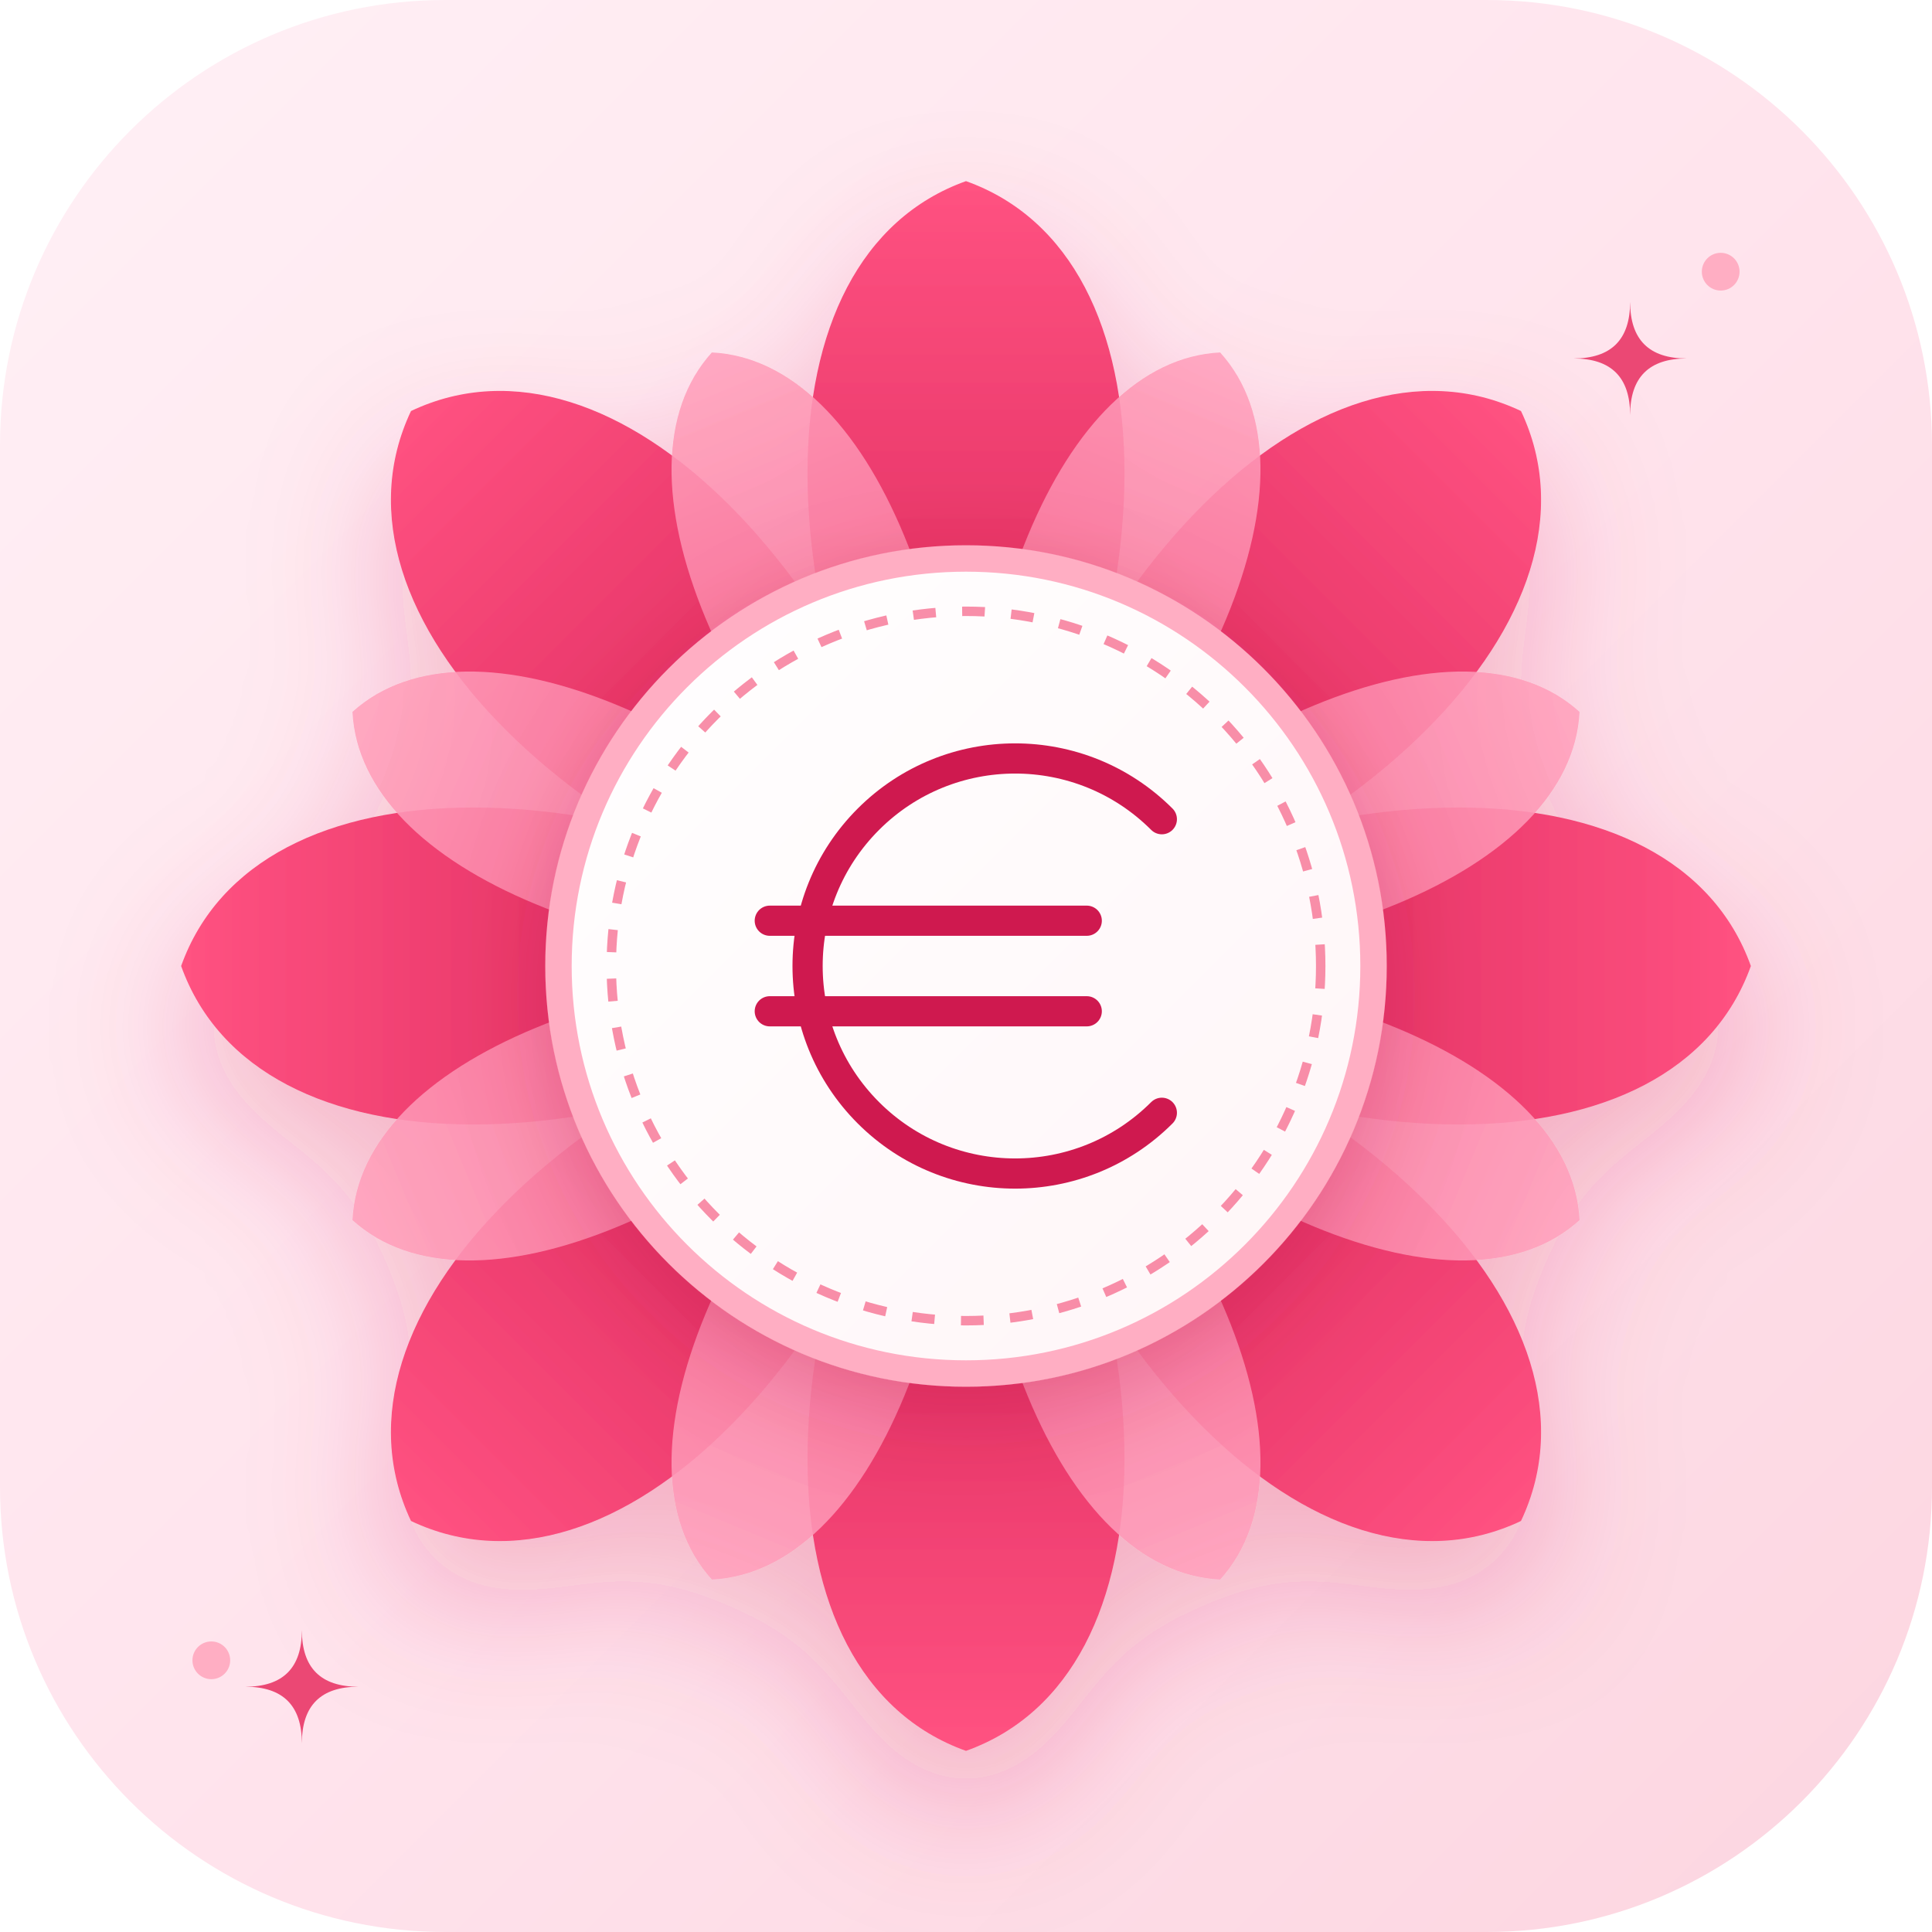
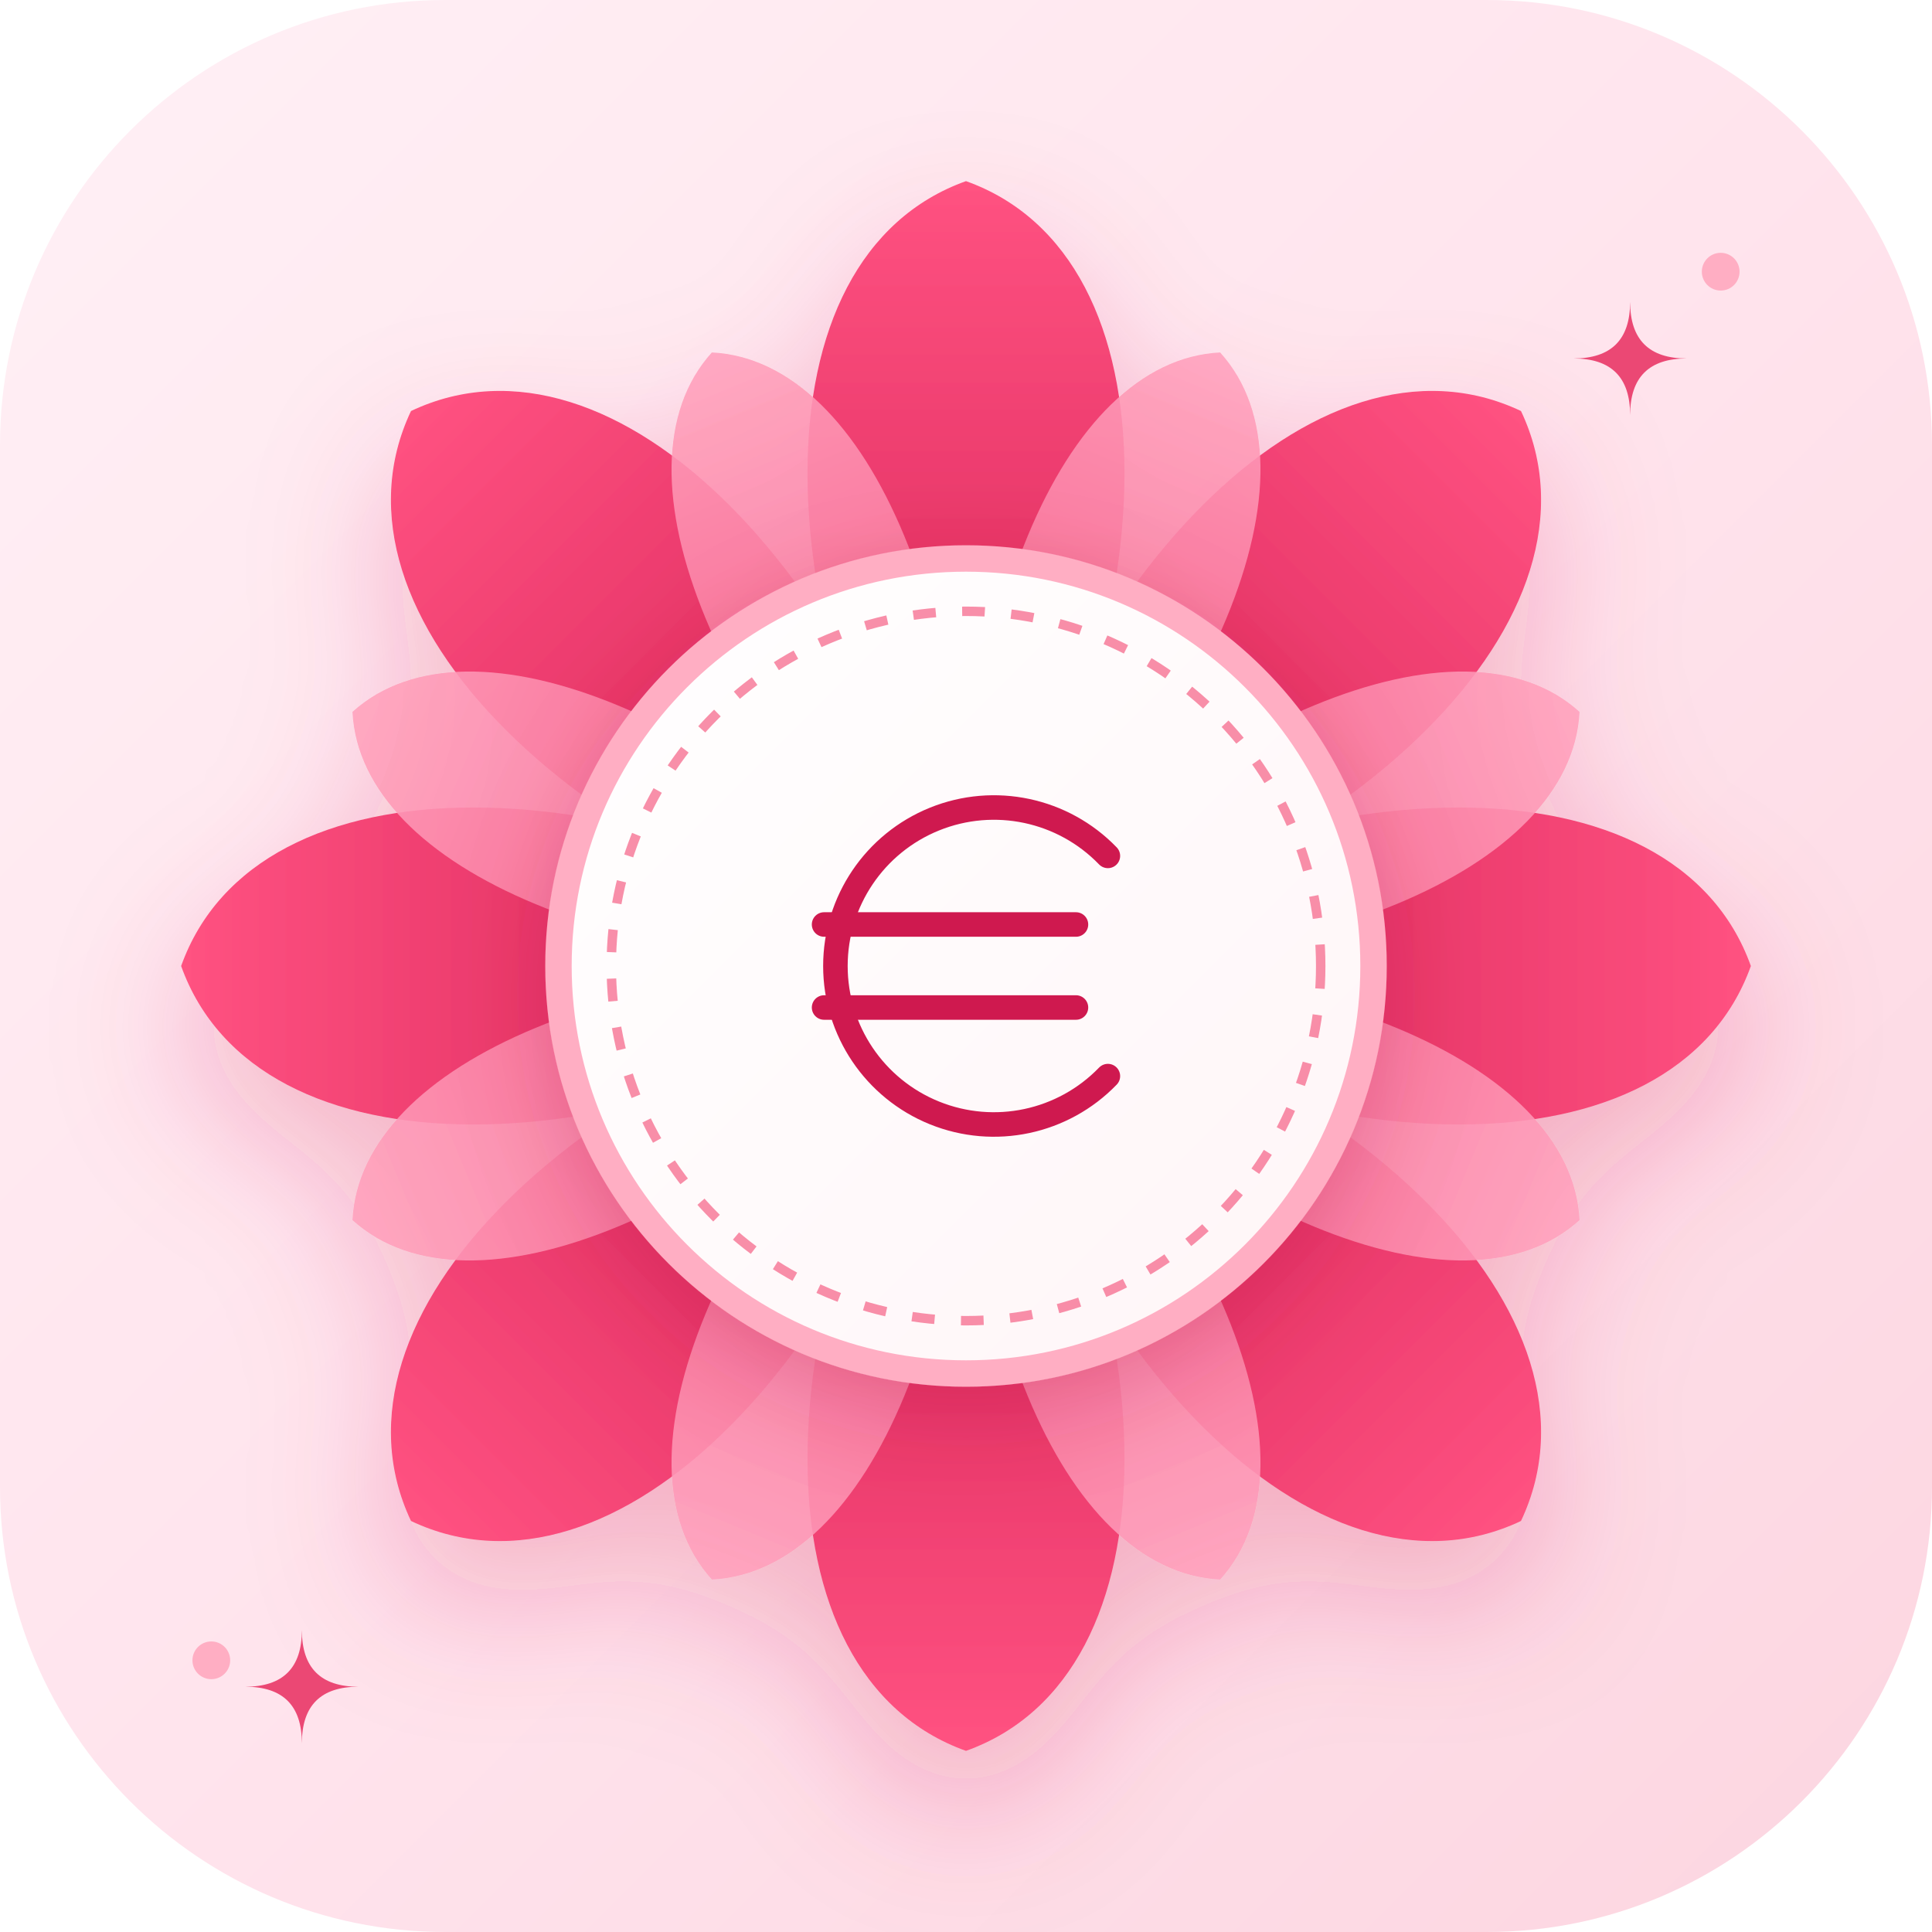
<svg xmlns="http://www.w3.org/2000/svg" viewBox="0 0 512 512" width="100%" height="100%">
  <defs>
    <linearGradient id="bgGrad" x1="0%" y1="0%" x2="100%" y2="100%">
      <stop offset="0%" stop-color="#FFF0F5" />
      <stop offset="50%" stop-color="#FFE4ED" />
      <stop offset="100%" stop-color="#FCD5E0" />
    </linearGradient>
    <linearGradient id="petalGrad" x1="0%" y1="0%" x2="0%" y2="100%">
      <stop offset="0%" stop-color="#FF5281" />
      <stop offset="100%" stop-color="#CF194F" />
    </linearGradient>
    <linearGradient id="petalLightGrad" x1="0%" y1="0%" x2="0%" y2="100%">
      <stop offset="0%" stop-color="#FFA1BD" />
      <stop offset="100%" stop-color="#F85987" />
    </linearGradient>
    <linearGradient id="medallionGrad" x1="0%" y1="0%" x2="100%" y2="100%">
      <stop offset="0%" stop-color="#FFFFFF" />
      <stop offset="100%" stop-color="#FFF5F7" />
    </linearGradient>
    <filter id="flowerShadow" x="-20%" y="-20%" width="140%" height="140%">
      <feDropShadow dx="0" dy="16" stdDeviation="18" flood-color="#D82258" flood-opacity="0.25" />
    </filter>
    <filter id="medallionShadow" x="-20%" y="-20%" width="140%" height="140%">
      <feDropShadow dx="0" dy="8" stdDeviation="12" flood-color="#9C103A" flood-opacity="0.20" />
    </filter>
    <path id="mainPetal" d="M 256,256 C 200,165 200,68 256,48 C 312,68 312,165 256,256 Z" />
    <path id="innerPetal" d="M 256,256 C 218,175 218,98 256,80 C 294,98 294,175 256,256 Z" />
  </defs>
  <rect width="512" height="512" rx="118" fill="url(#bgGrad)" />
  <g filter="url(#flowerShadow)">
    <g fill="url(#petalGrad)">
      <use href="#mainPetal" />
      <use href="#mainPetal" transform="rotate(45 256 256)" />
      <use href="#mainPetal" transform="rotate(90 256 256)" />
      <use href="#mainPetal" transform="rotate(135 256 256)" />
      <use href="#mainPetal" transform="rotate(180 256 256)" />
      <use href="#mainPetal" transform="rotate(225 256 256)" />
      <use href="#mainPetal" transform="rotate(270 256 256)" />
      <use href="#mainPetal" transform="rotate(315 256 256)" />
    </g>
    <g fill="url(#petalLightGrad)" opacity="0.88">
      <use href="#innerPetal" transform="rotate(22.5 256 256)" />
      <use href="#innerPetal" transform="rotate(67.5 256 256)" />
      <use href="#innerPetal" transform="rotate(112.5 256 256)" />
      <use href="#innerPetal" transform="rotate(157.5 256 256)" />
      <use href="#innerPetal" transform="rotate(202.5 256 256)" />
      <use href="#innerPetal" transform="rotate(247.5 256 256)" />
      <use href="#innerPetal" transform="rotate(292.5 256 256)" />
      <use href="#innerPetal" transform="rotate(337.5 256 256)" />
    </g>
  </g>
  <circle cx="256" cy="256" r="108" fill="url(#medallionGrad)" stroke="#FFAEC3" stroke-width="7" filter="url(#medallionShadow)" />
  <circle cx="256" cy="256" r="94" fill="none" stroke="#F67393" stroke-width="2.5" stroke-dasharray="6 7" opacity="0.8" />
-   <g stroke="#CF194F" stroke-width="8" stroke-linecap="round" stroke-linejoin="round" fill="none">
-     <path d="M 307.9,217.1 A 55 55 0 1 0 307.9,294.9" />
-     <path d="M 204,244 L 288,244" />
-     <path d="M 204,268 L 288,268" />
+   <g stroke="#CF194F" stroke-width="6.5" stroke-linecap="round" stroke-linejoin="round" fill="none">
+     <path d="M 293.6,226.82 A 42 42 0 1 0 293.6,285.18" />
+     <path d="M 218.39,245 L 285.14,245" />
+     <path d="M 218.39,267 L 285.14,267" />
  </g>
  <g fill="#EB4874">
    <path d="M 432 80 Q 432 95 447 95 Q 432 95 432 110 Q 432 95 417 95 Q 432 95 432 80 Z" />
    <circle cx="456" cy="72" r="5" fill="#FFAEC3" />
    <path d="M 80 432 Q 80 447 95 447 Q 80 447 80 462 Q 80 447 65 447 Q 80 447 80 432 Z" />
    <circle cx="56" cy="440" r="5" fill="#FFAEC3" />
  </g>
</svg>
